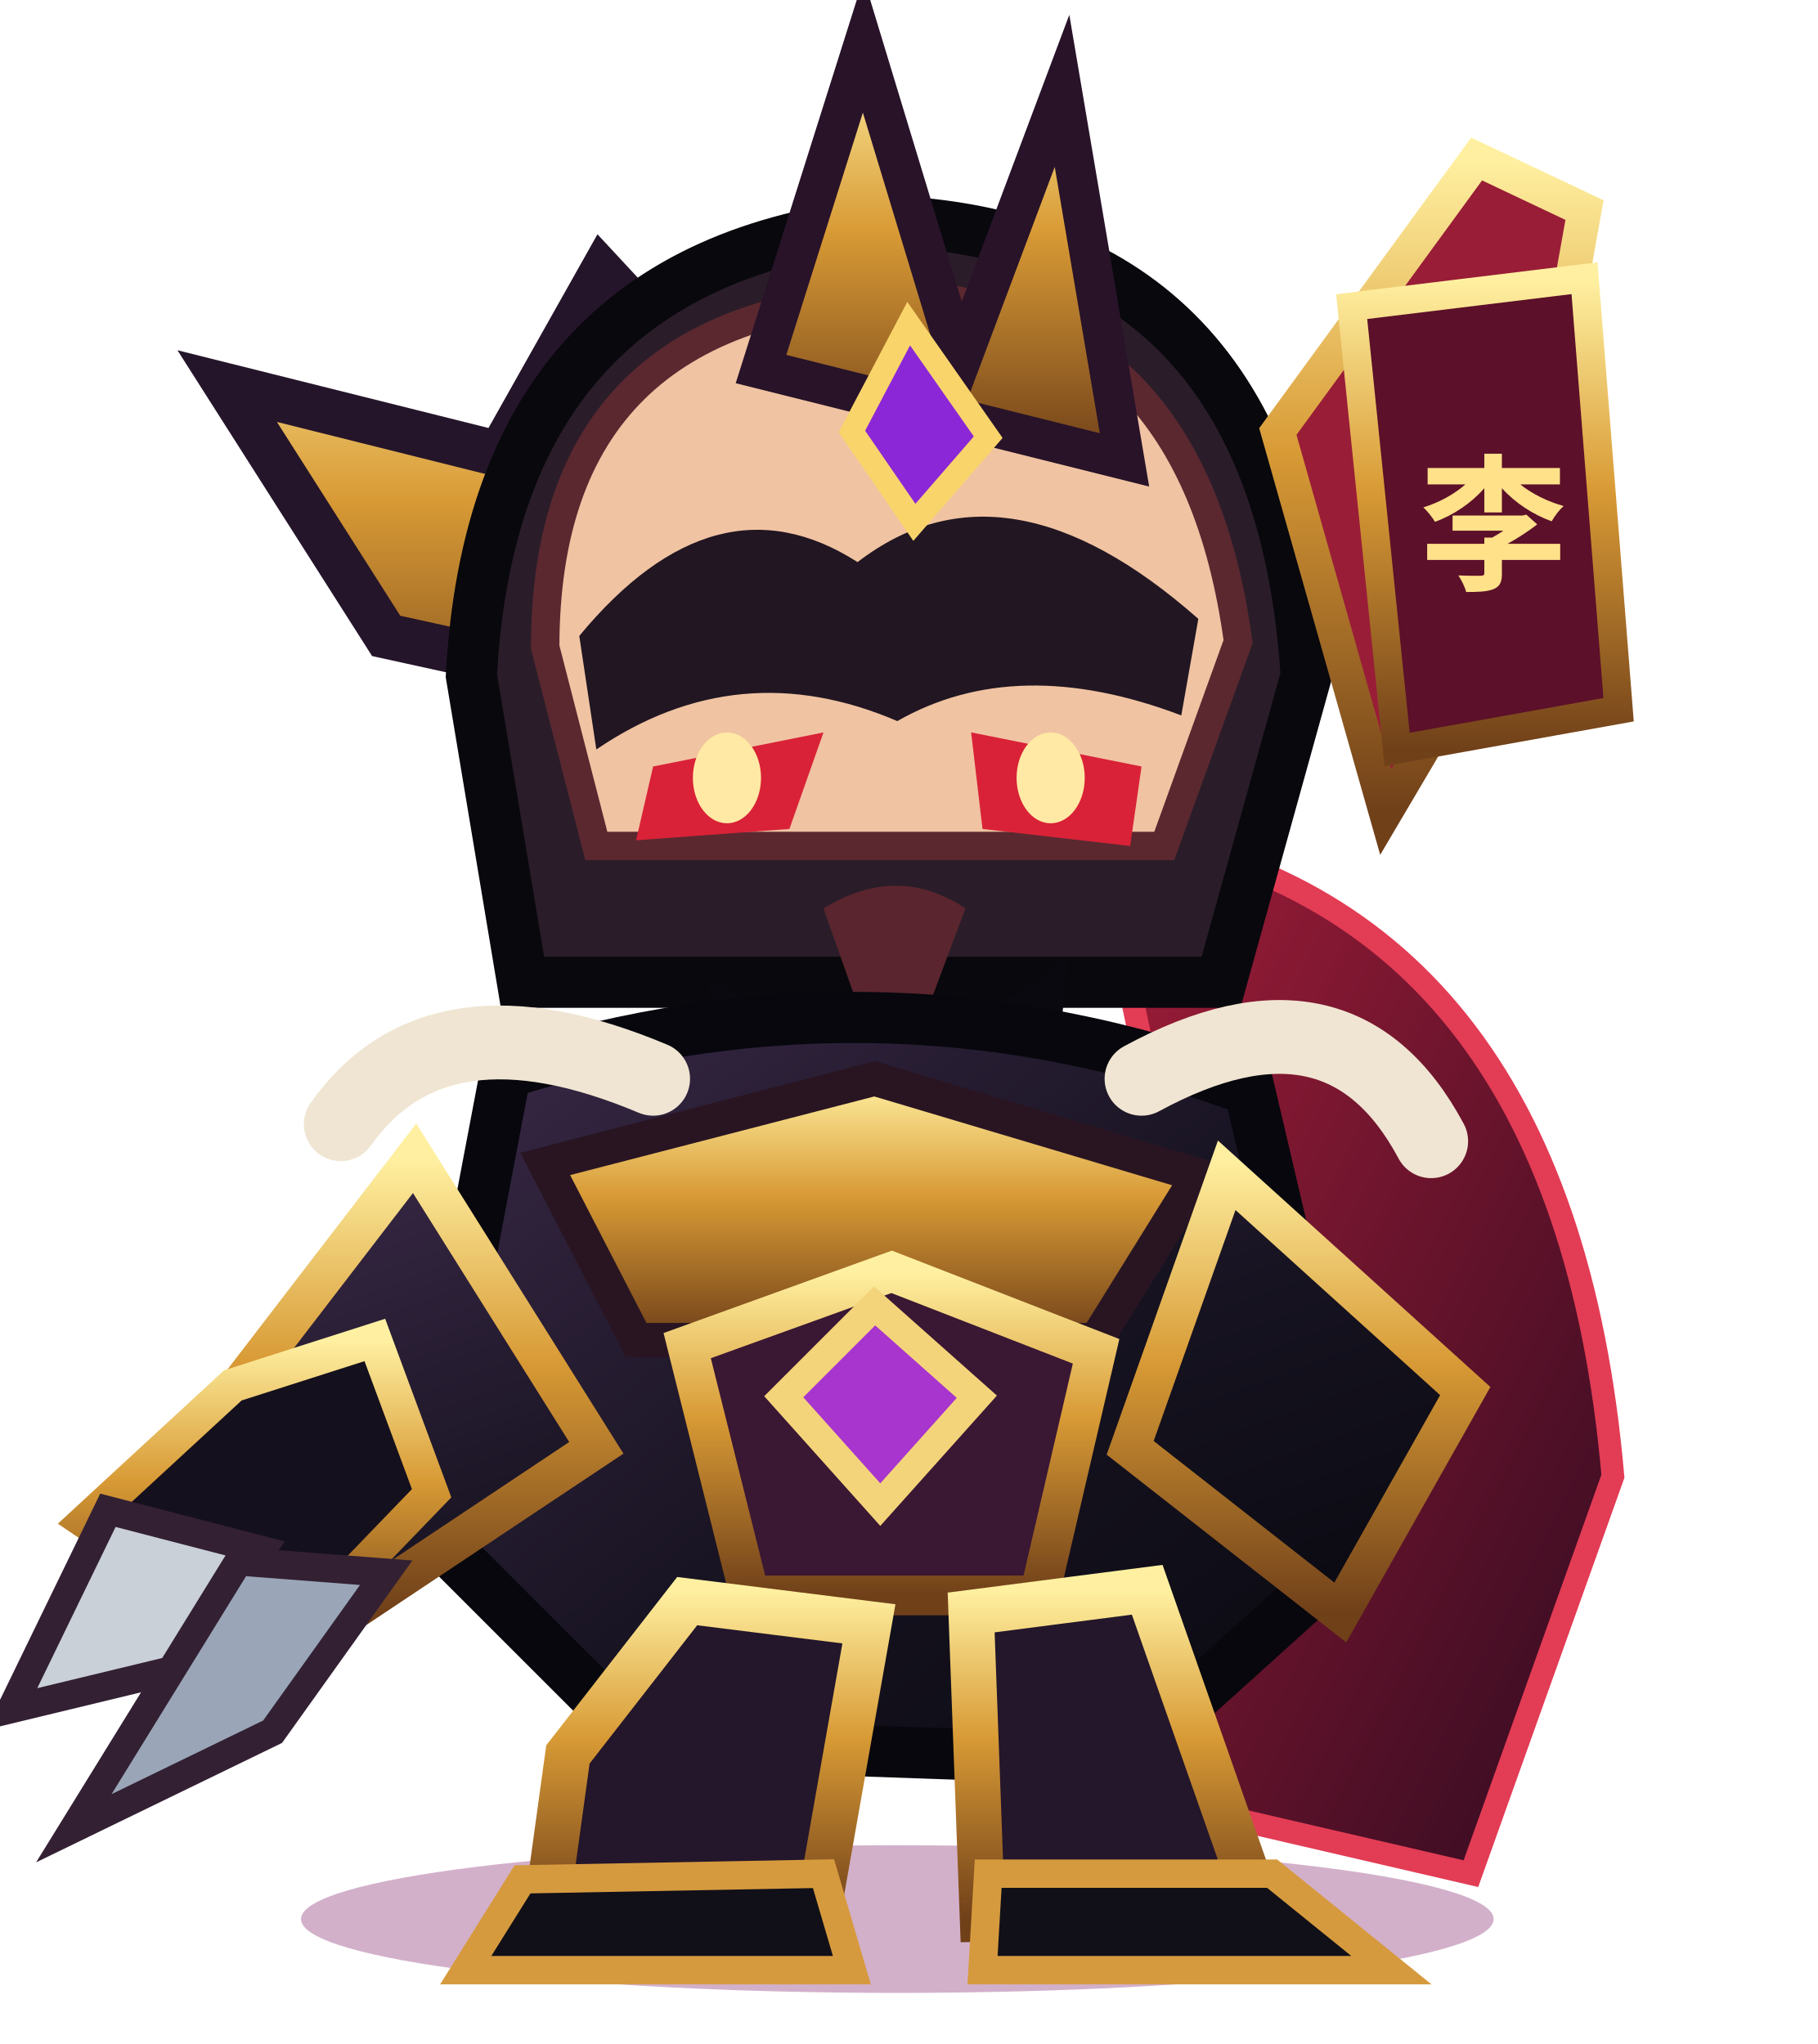
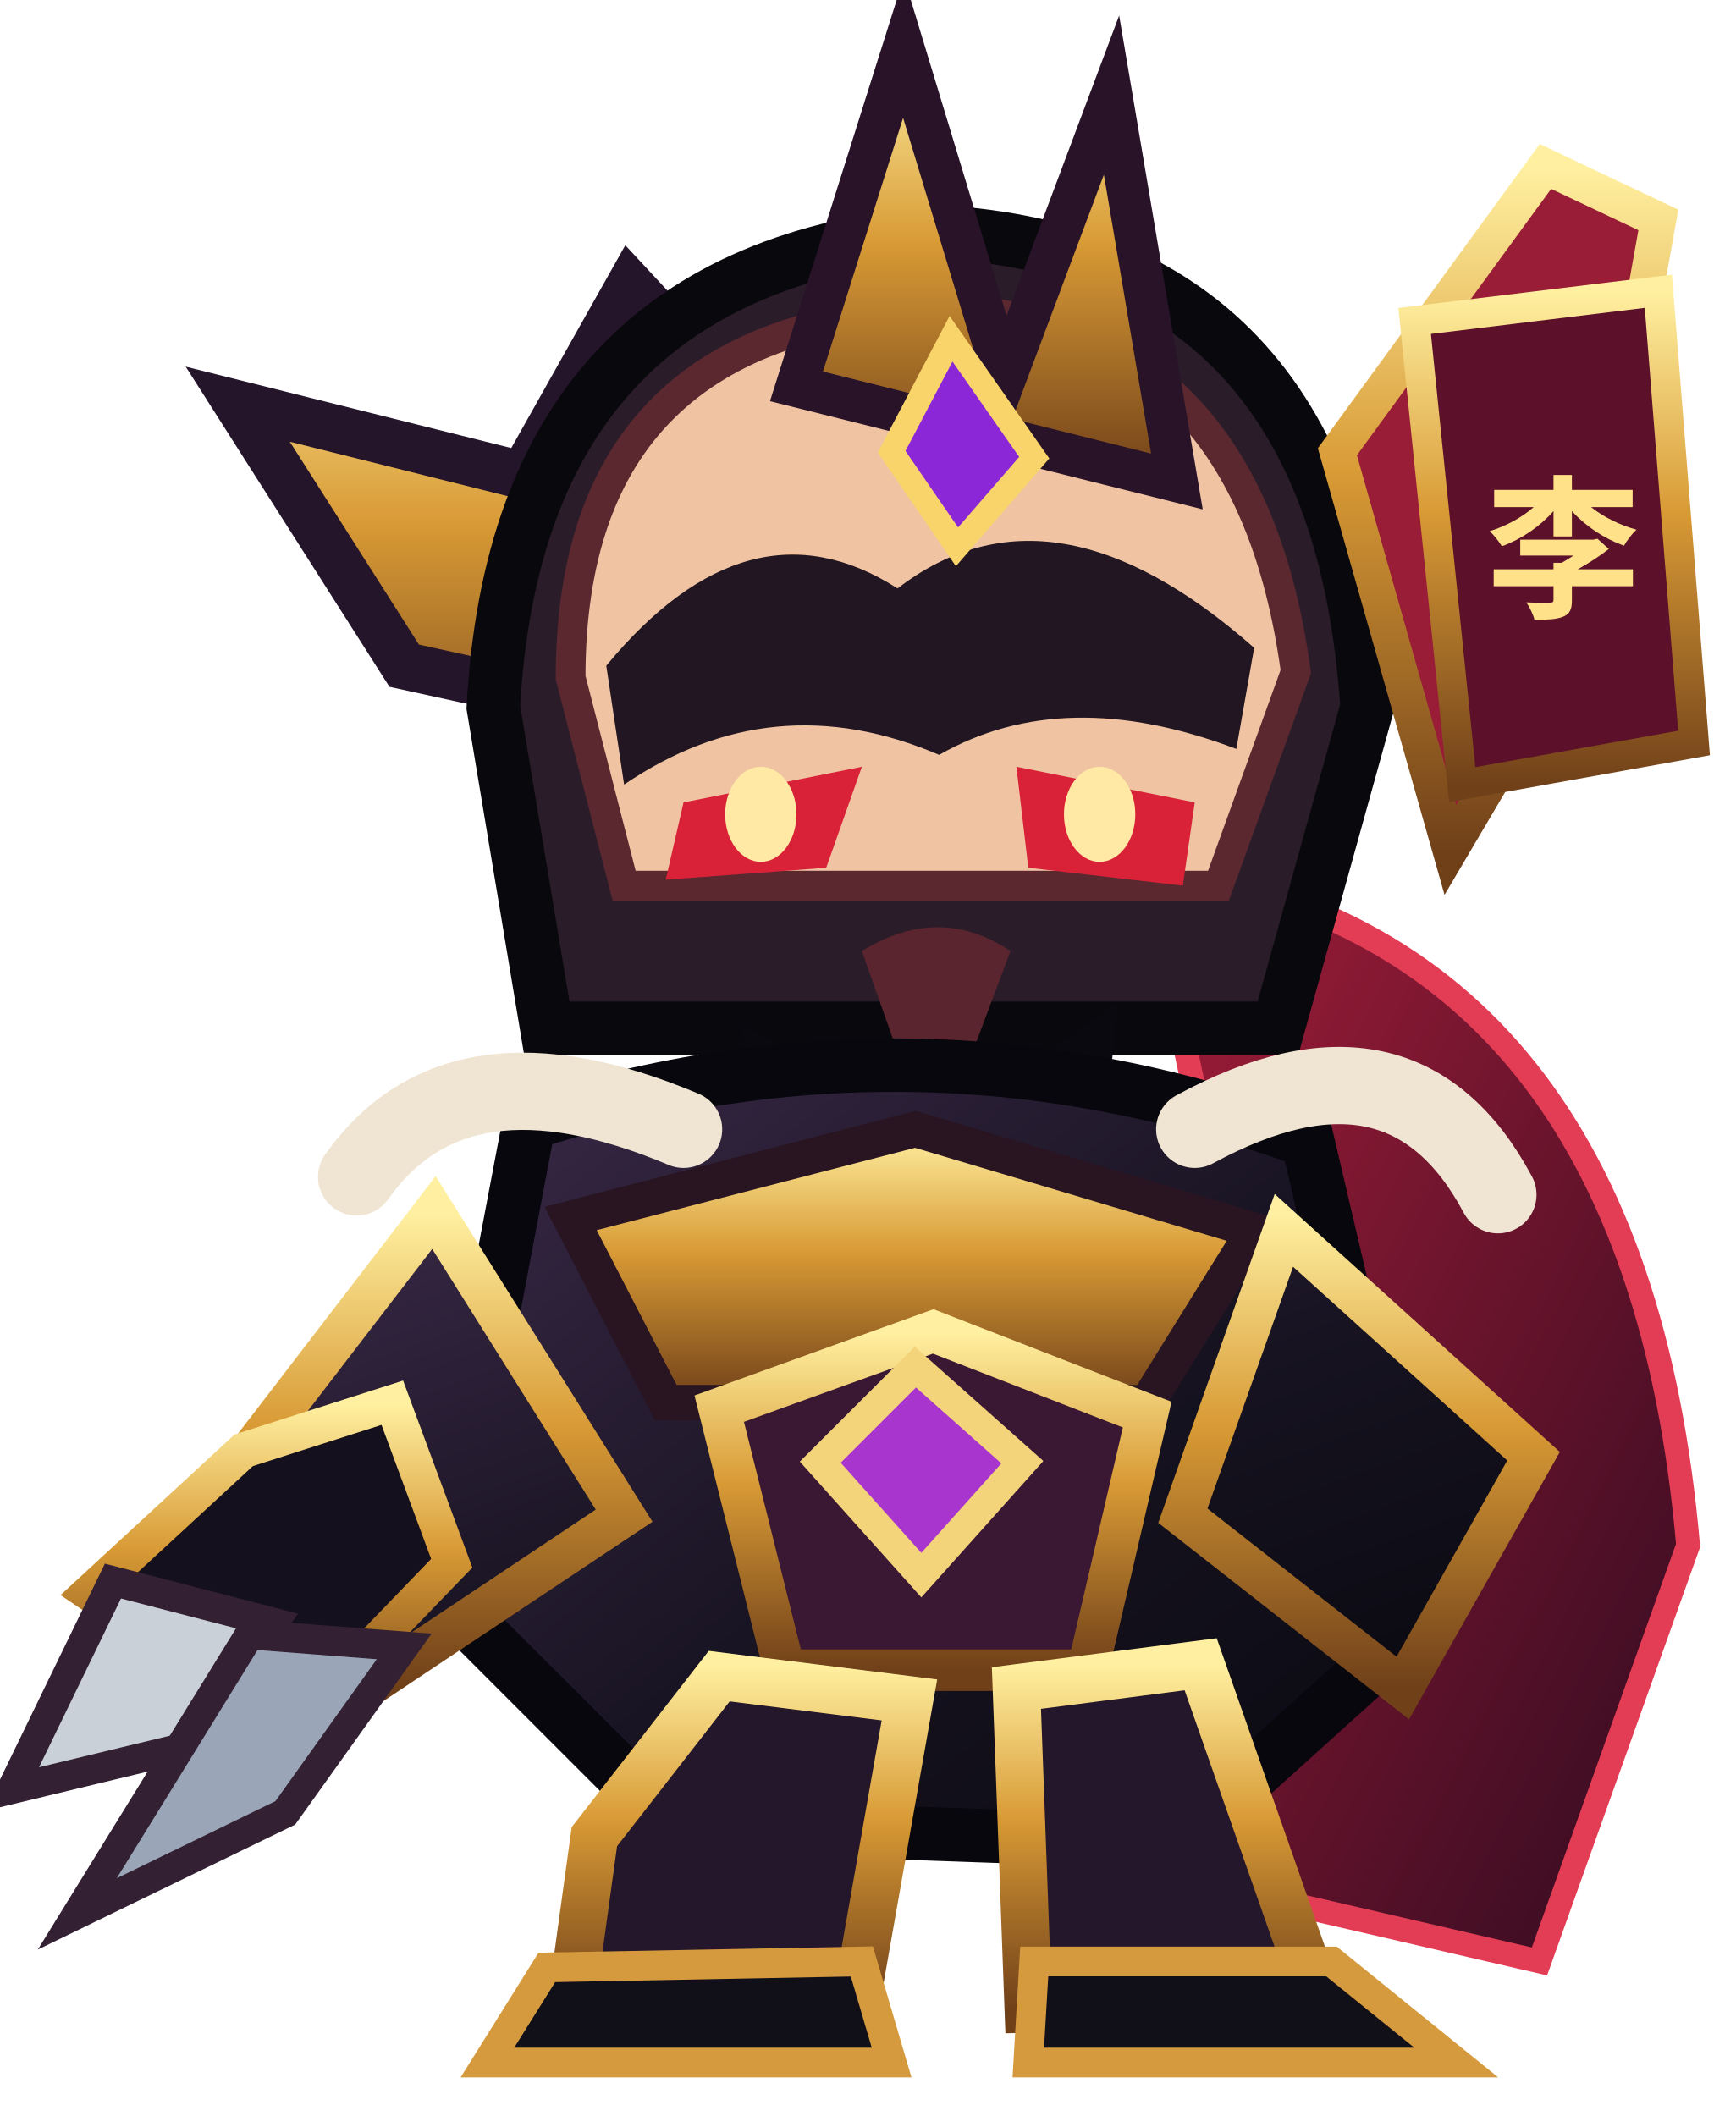
- <svg xmlns="http://www.w3.org/2000/svg" viewBox="0 0 320 360">
+ <svg xmlns="http://www.w3.org/2000/svg" viewBox="0 0 292 356">
  <defs>
    <linearGradient id="armor" x2="1" y2="1">
      <stop stop-color="#3b2948" />
      <stop offset=".55" stop-color="#171321" />
      <stop offset="1" stop-color="#090910" />
    </linearGradient>
    <linearGradient id="gold" x2="0" y2="1">
      <stop stop-color="#fff0a1" />
      <stop offset=".45" stop-color="#d89a35" />
      <stop offset="1" stop-color="#704019" />
    </linearGradient>
    <linearGradient id="cape" x2="1" y2="1">
      <stop stop-color="#a51d39" />
      <stop offset="1" stop-color="#300b20" />
    </linearGradient>
    <filter id="glow">
      <feGaussianBlur stdDeviation="4" result="b" />
      <feMerge>
        <feMergeNode in="b" />
        <feMergeNode in="SourceGraphic" />
      </feMerge>
    </filter>
  </defs>
-   <ellipse cx="158" cy="338" rx="105" ry="13" fill="#7e1c68" opacity=".35" />
  <path d="M193 146 Q275 157 284 260 L259 330 190 314 215 250Z" fill="url(#cape)" stroke="#e33c55" stroke-width="4" />
  <path d="M68 112 40 68 88 80 106 48 132 76 173 62 195 99 182 137Z" fill="url(#gold)" stroke="#25152a" stroke-width="8" />
  <path d="M83 119 Q87 45 158 39 Q225 43 230 119 L215 173 92 173Z" fill="#2a1d29" stroke="#08080d" stroke-width="9" />
  <path d="M96 114 Q96 54 159 52 Q210 54 218 113 L205 149 105 149Z" fill="#f0c3a2" stroke="#5b2830" stroke-width="5" />
  <path d="M102 112 Q126 83 151 99 Q177 79 211 109 L208 126 Q179 115 158 127 Q130 115 105 132Z" fill="#211622" />
  <path d="M115 135 145 129 139 146 112 148Z M171 129 201 135 199 149 173 146Z" fill="#d92237" />
  <ellipse cx="128" cy="137" rx="6" ry="8" fill="#ffe9a4" />
  <ellipse cx="185" cy="137" rx="6" ry="8" fill="#ffe9a4" />
  <path d="M145 160 Q158 152 170 160 L164 176 151 177Z" fill="#5a252e" />
  <path d="M128 177 Q157 194 185 174 L183 195 Q157 211 131 194Z" fill="#2c1523" stroke="#0b0910" stroke-width="5" />
  <path d="M89 189 Q155 168 220 192 L239 273 198 310 113 307 74 268Z" fill="url(#armor)" stroke="#07070d" stroke-width="9" />
  <path d="M96 205 154 190 211 207 193 236 112 236Z" fill="url(#gold)" stroke="#291522" stroke-width="6" />
  <path d="M121 237 157 224 193 238 183 281 132 281Z" fill="#3a1733" stroke="url(#gold)" stroke-width="7" />
  <path d="M154 230 172 246 155 265 138 246Z" fill="#a735ce" stroke="#f4d47a" stroke-width="5" />
  <path d="M73 204 40 247 63 283 105 255Z M216 207 258 245 236 284 199 255Z" fill="url(#armor)" stroke="url(#gold)" stroke-width="7" />
  <path d="M121 282 153 286 144 337 96 338 100 309Z M171 284 202 280 222 337 173 338Z" fill="#24162b" stroke="url(#gold)" stroke-width="8" />
  <path d="M92 331 145 330 150 347 82 347Z M174 330 224 330 245 347 173 347Z" fill="#111018" stroke="#d69a3e" stroke-width="5" />
  <path d="M225 76 260 28 279 37 267 104 244 143Z" fill="#991d37" stroke="url(#gold)" stroke-width="6" />
  <path d="M238 54 279 49 285 125 246 132Z" fill="#5c1029" stroke="url(#gold)" stroke-width="5" />
  <text x="263" y="102" text-anchor="middle" font-size="26" font-weight="900" fill="#ffe18a">李</text>
  <path d="M41 244 15 268 49 291 76 263 66 236Z" fill="#15101d" stroke="url(#gold)" stroke-width="6" />
  <path d="M19 266 2 301 31 294 46 273Z" fill="#c9d0d7" stroke="#332033" stroke-width="5" />
  <path d="M42 275 13 322 48 305 68 277Z" fill="#9aa6b7" stroke="#332033" stroke-width="5" />
  <path d="M115 190 Q77 174 60 198" fill="none" stroke="#f0e5d2" stroke-width="13" stroke-linecap="round" />
  <path d="M201 190 Q236 171 252 201" fill="none" stroke="#f0e5d2" stroke-width="13" stroke-linecap="round" />
  <path d="M134 65 152 8 169 64 187 16 198 81Z" fill="url(#gold)" stroke="#281329" stroke-width="7" />
  <path d="M150 76 160 57 174 77 161 92Z" fill="#8b27d7" stroke="#f9d46b" stroke-width="4" />
</svg>
